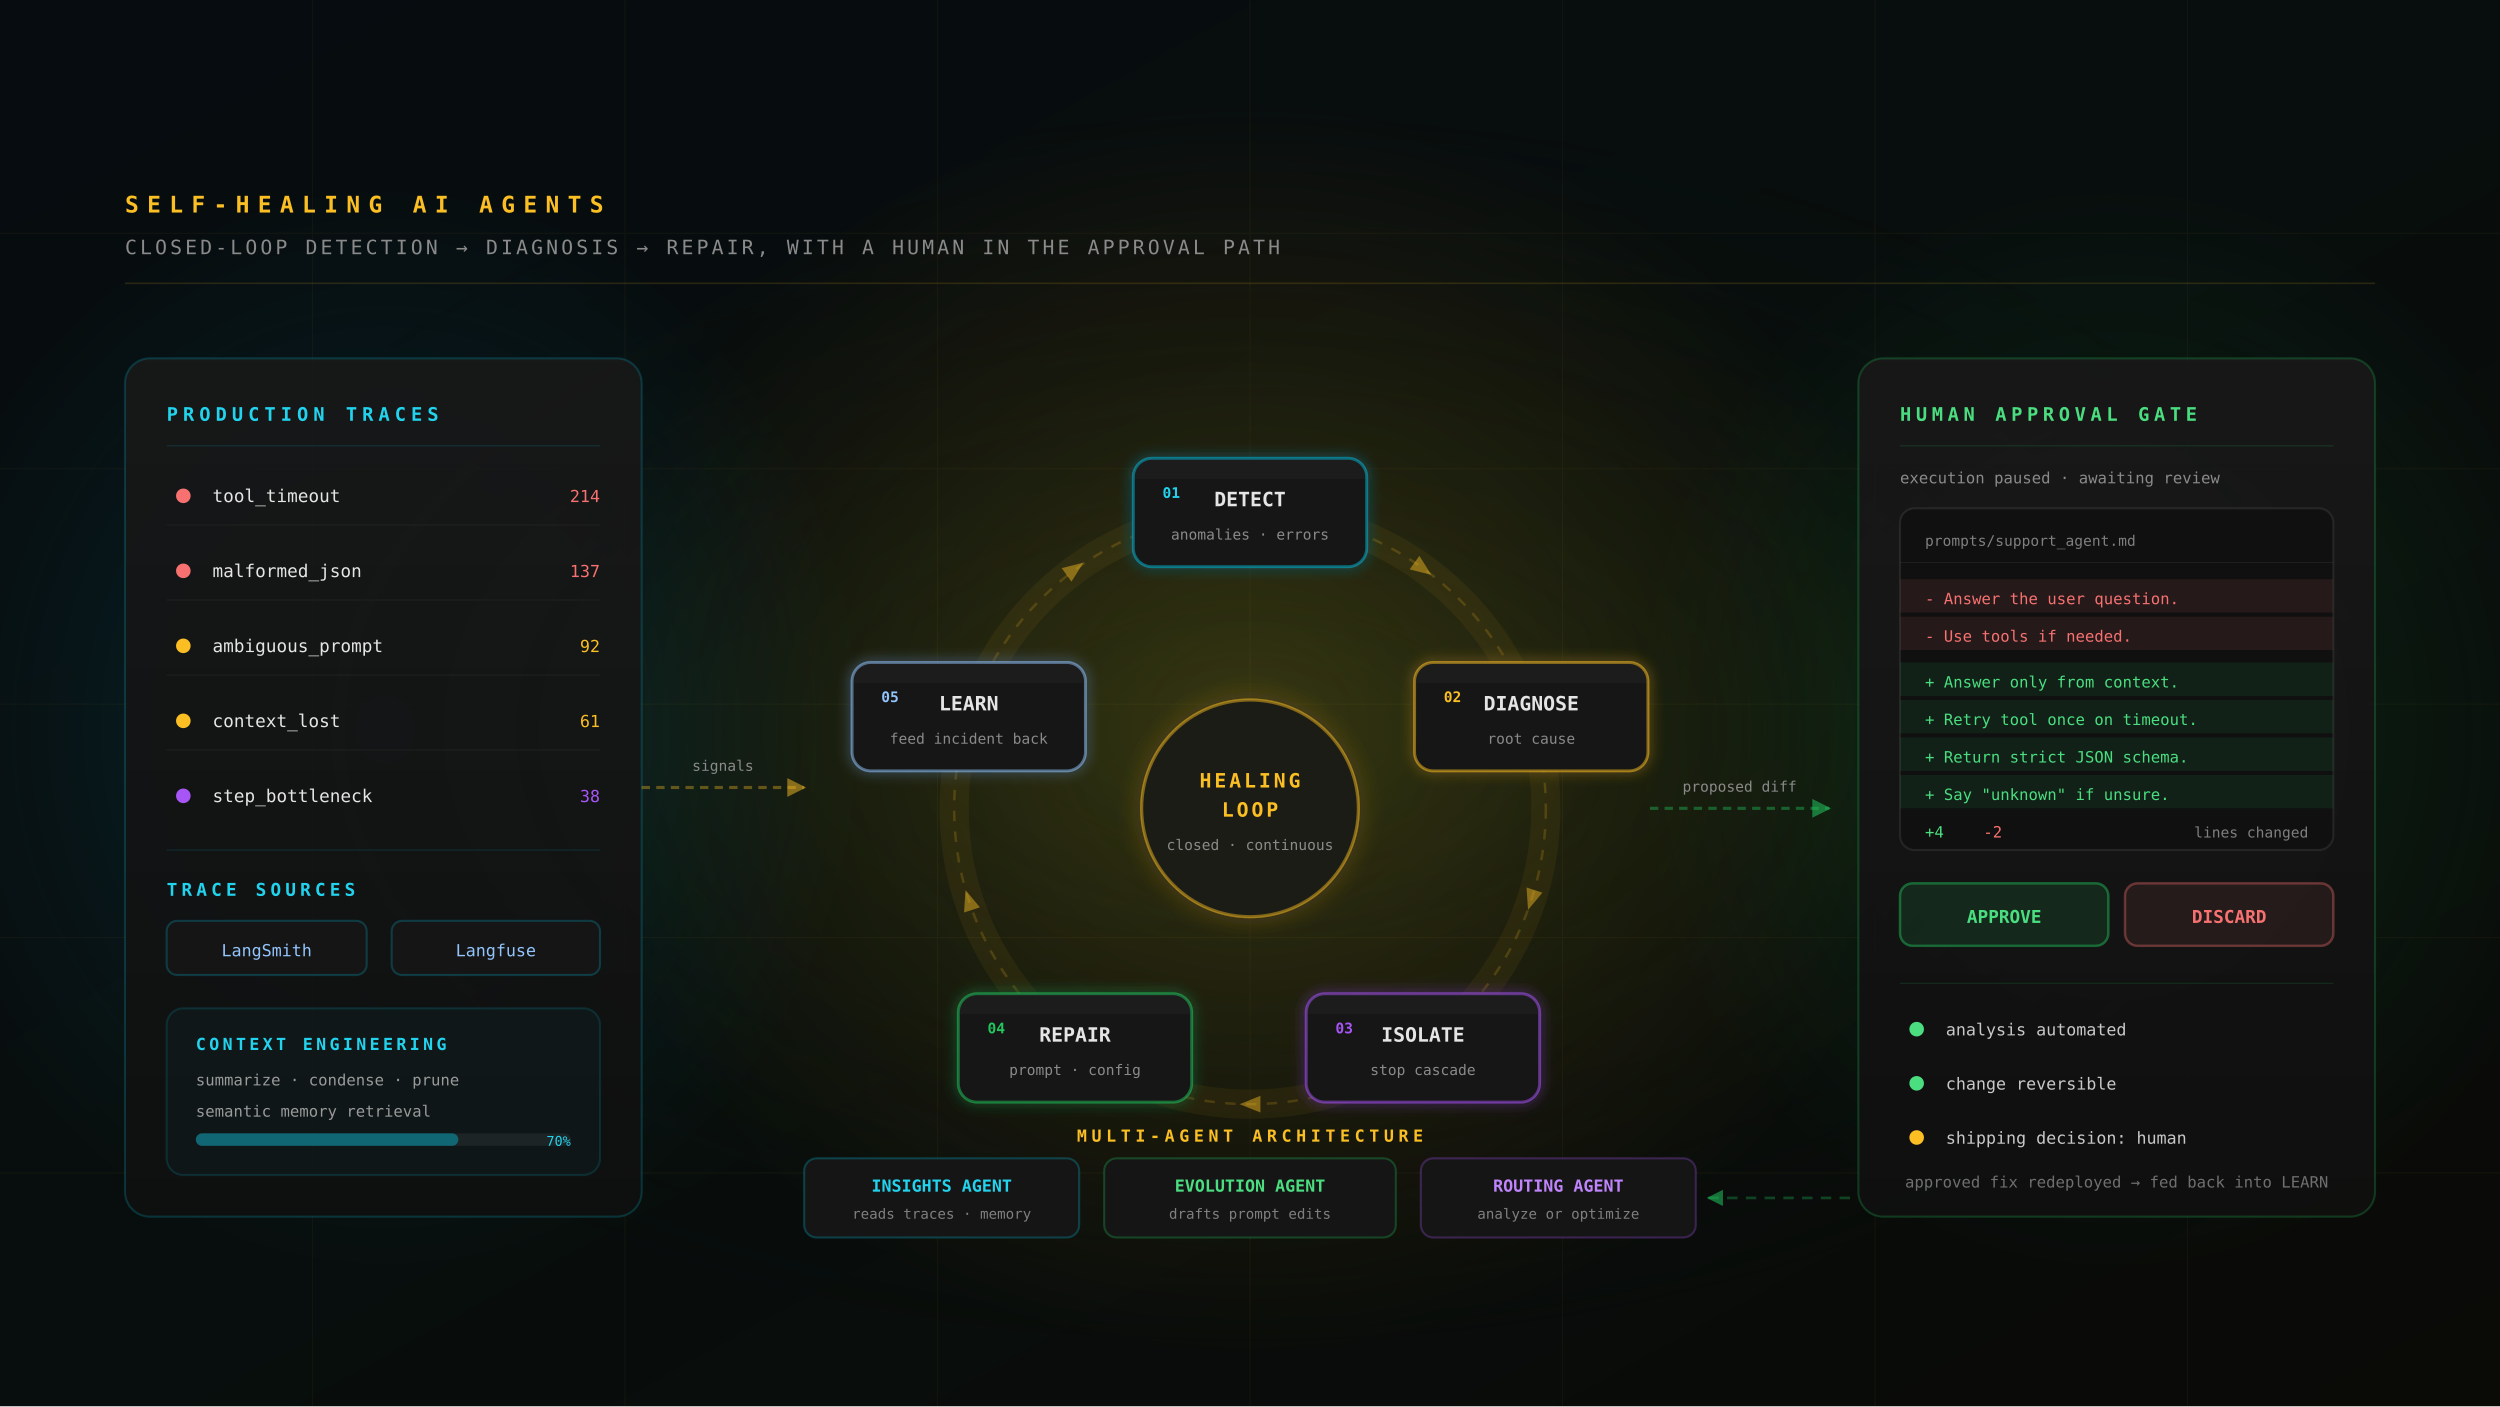
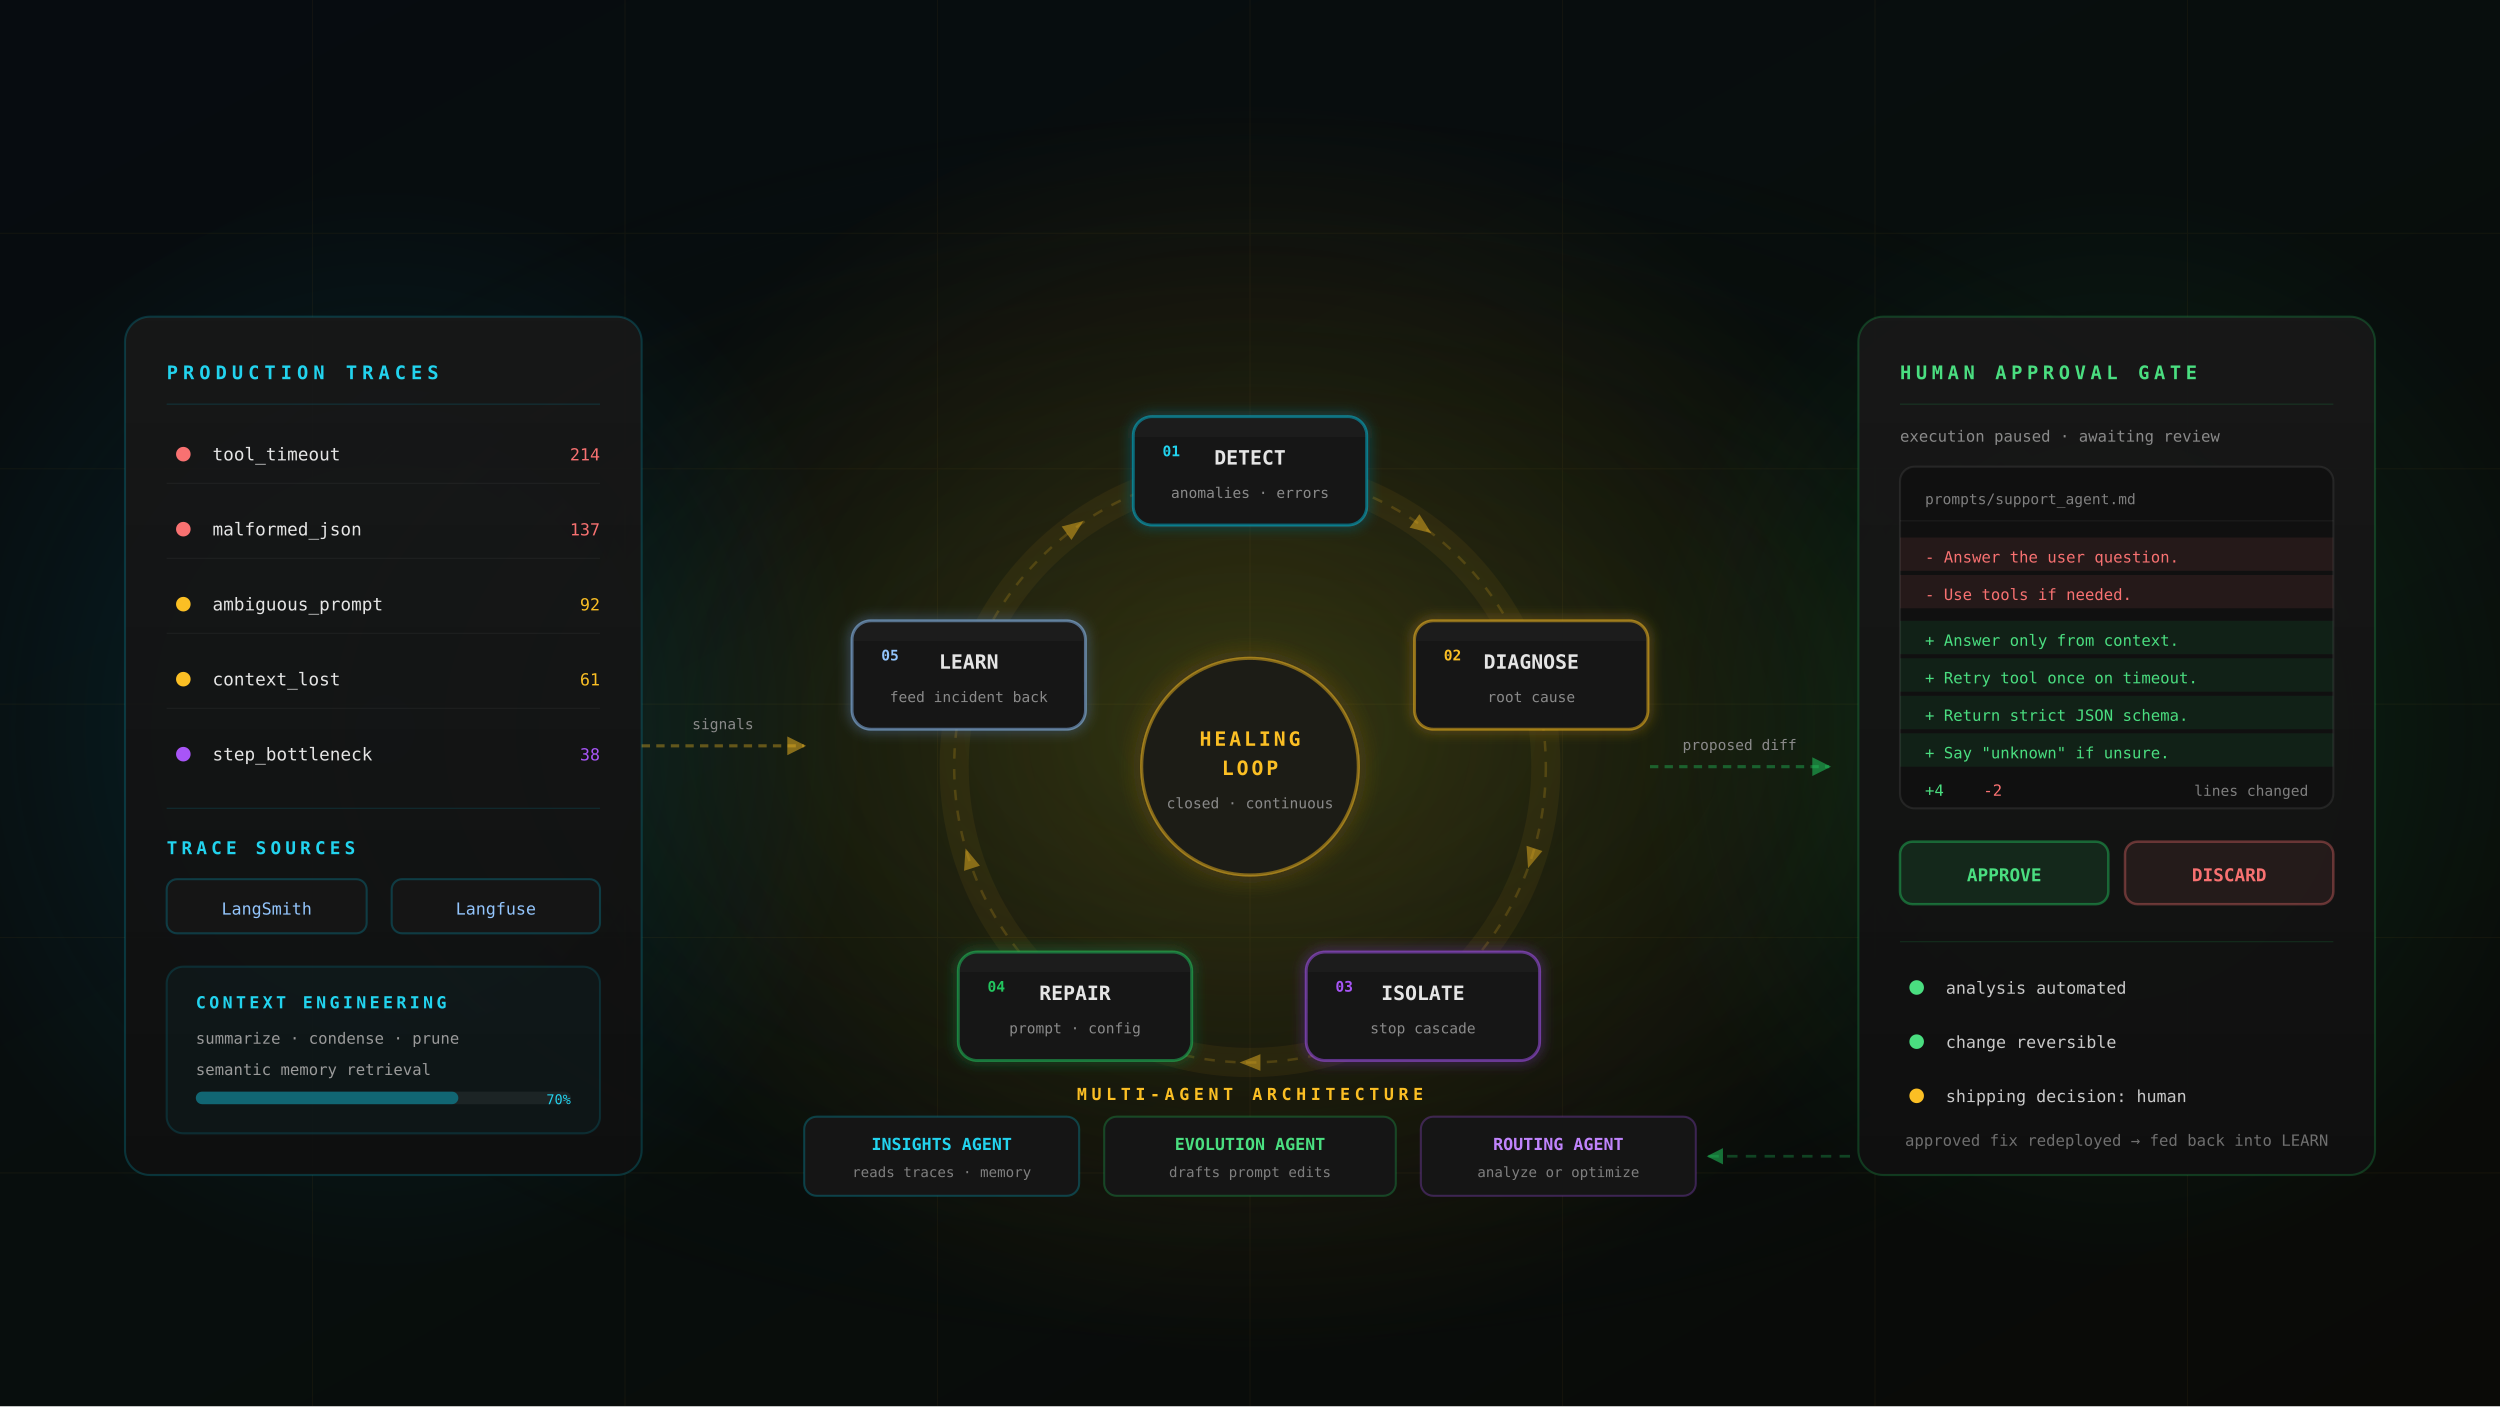
<svg xmlns="http://www.w3.org/2000/svg" viewBox="0 0 1200 675" width="1200" height="675" role="img" aria-label="Self-healing AI agent loop showing detect, diagnose, isolate, repair and learn stages with a human approval gate">
  <defs>
    <linearGradient id="shBg" x1="0%" y1="0%" x2="100%" y2="100%">
      <stop offset="0%" style="stop-color:#070c10" />
      <stop offset="50%" style="stop-color:#080e0d" />
      <stop offset="100%" style="stop-color:#0a0a07" />
    </linearGradient>
    <radialGradient id="shCenterGlow" cx="50%" cy="52%" r="46%">
      <stop offset="0%" style="stop-color:#12210f;stop-opacity:0.85" />
      <stop offset="100%" style="stop-color:#060a08;stop-opacity:0" />
    </radialGradient>
    <radialGradient id="shAmberGlow" cx="50%" cy="50%" r="50%">
      <stop offset="0%" style="stop-color:#fbbf24;stop-opacity:0.16" />
      <stop offset="100%" style="stop-color:#f59e0b;stop-opacity:0" />
    </radialGradient>
    <radialGradient id="shCyanGlow" cx="50%" cy="50%" r="50%">
      <stop offset="0%" style="stop-color:#06b6d4;stop-opacity:0.16" />
      <stop offset="100%" style="stop-color:#0891b2;stop-opacity:0" />
    </radialGradient>
    <radialGradient id="shGreenGlow" cx="50%" cy="50%" r="50%">
      <stop offset="0%" style="stop-color:#22c55e;stop-opacity:0.16" />
      <stop offset="100%" style="stop-color:#16a34a;stop-opacity:0" />
    </radialGradient>
    <linearGradient id="shNodeFill" x1="0%" y1="0%" x2="0%" y2="100%">
      <stop offset="0%" style="stop-color:#1b1b1b" />
      <stop offset="100%" style="stop-color:#131313" />
    </linearGradient>
    <linearGradient id="shPanelFill" x1="0%" y1="0%" x2="0%" y2="100%">
      <stop offset="0%" style="stop-color:#181818;stop-opacity:0.94" />
      <stop offset="100%" style="stop-color:#0f0f0f;stop-opacity:0.94" />
    </linearGradient>
    <filter id="shGlow" x="-60%" y="-60%" width="220%" height="220%">
      <feGaussianBlur stdDeviation="3" result="b" />
      <feMerge>
        <feMergeNode in="b" />
        <feMergeNode in="SourceGraphic" />
      </feMerge>
    </filter>
    <filter id="shSoftGlow" x="-60%" y="-60%" width="220%" height="220%">
      <feGaussianBlur stdDeviation="5" result="b" />
      <feMerge>
        <feMergeNode in="b" />
        <feMergeNode in="SourceGraphic" />
      </feMerge>
    </filter>
    <marker id="shArrow" viewBox="0 0 10 10" refX="9" refY="5" markerWidth="6" markerHeight="6" orient="auto-start-reverse">
      <path d="M 0 0 L 10 5 L 0 10 z" fill="rgba(251,191,36,0.5)" />
    </marker>
    <marker id="shArrowGreen" viewBox="0 0 10 10" refX="9" refY="5" markerWidth="6" markerHeight="6" orient="auto-start-reverse">
      <path d="M 0 0 L 10 5 L 0 10 z" fill="rgba(34,197,94,0.55)" />
    </marker>
  </defs>
  <rect width="1200" height="675" fill="url(#shBg)" />
  <rect width="1200" height="675" fill="url(#shCenterGlow)" />
  <ellipse cx="600" cy="350" rx="330" ry="300" fill="url(#shAmberGlow)" />
  <ellipse cx="185" cy="350" rx="230" ry="260" fill="url(#shCyanGlow)" />
  <ellipse cx="1015" cy="350" rx="230" ry="260" fill="url(#shGreenGlow)" />
  <g opacity="0.045" stroke="#fbbf24" stroke-width="0.5">
    <line x1="0" y1="112" x2="1200" y2="112" />
    <line x1="0" y1="225" x2="1200" y2="225" />
    <line x1="0" y1="338" x2="1200" y2="338" />
    <line x1="0" y1="450" x2="1200" y2="450" />
    <line x1="0" y1="563" x2="1200" y2="563" />
    <line x1="150" y1="0" x2="150" y2="675" />
    <line x1="300" y1="0" x2="300" y2="675" />
    <line x1="450" y1="0" x2="450" y2="675" />
    <line x1="600" y1="0" x2="600" y2="675" />
    <line x1="750" y1="0" x2="750" y2="675" />
    <line x1="900" y1="0" x2="900" y2="675" />
    <line x1="1050" y1="0" x2="1050" y2="675" />
  </g>
-   <g transform="translate(0,40)">
-     <text x="60" y="62" fill="#fbbf24" font-size="11" font-family="monospace" font-weight="700" letter-spacing="4">SELF-HEALING AI AGENTS</text>
-     <text x="60" y="82" fill="#8a8a8a" font-size="9.5" font-family="monospace" letter-spacing="1.5">CLOSED-LOOP DETECTION → DIAGNOSIS → REPAIR, WITH A HUMAN IN THE APPROVAL PATH</text>
-     <line x1="60" y1="96" x2="1140" y2="96" stroke="rgba(251,191,36,0.14)" stroke-width="0.75" />
+   <g transform="translate(0,20)">
    <rect x="60" y="132" width="248" height="412" rx="12" fill="url(#shPanelFill)" stroke="rgba(6,182,212,0.22)" stroke-width="1" />
    <text x="80" y="162" fill="#22d3ee" font-size="9" font-family="monospace" font-weight="700" letter-spacing="2.4">PRODUCTION TRACES</text>
    <line x1="80" y1="174" x2="288" y2="174" stroke="rgba(6,182,212,0.16)" stroke-width="0.6" />
    <g font-family="monospace">
      <circle cx="88" cy="198" r="3.5" fill="#f87171" />
      <text x="102" y="201" fill="#e5e5e5" font-size="8.5">tool_timeout</text>
      <text x="288" y="201" fill="#f87171" font-size="8" text-anchor="end">214</text>
      <line x1="80" y1="212" x2="288" y2="212" stroke="rgba(255,255,255,0.05)" stroke-width="0.5" />
      <circle cx="88" cy="234" r="3.5" fill="#f87171" />
      <text x="102" y="237" fill="#e5e5e5" font-size="8.5">malformed_json</text>
      <text x="288" y="237" fill="#f87171" font-size="8" text-anchor="end">137</text>
      <line x1="80" y1="248" x2="288" y2="248" stroke="rgba(255,255,255,0.05)" stroke-width="0.5" />
      <circle cx="88" cy="270" r="3.5" fill="#fbbf24" />
      <text x="102" y="273" fill="#e5e5e5" font-size="8.5">ambiguous_prompt</text>
      <text x="288" y="273" fill="#fbbf24" font-size="8" text-anchor="end">92</text>
      <line x1="80" y1="284" x2="288" y2="284" stroke="rgba(255,255,255,0.05)" stroke-width="0.5" />
      <circle cx="88" cy="306" r="3.5" fill="#fbbf24" />
      <text x="102" y="309" fill="#e5e5e5" font-size="8.5">context_lost</text>
      <text x="288" y="309" fill="#fbbf24" font-size="8" text-anchor="end">61</text>
      <line x1="80" y1="320" x2="288" y2="320" stroke="rgba(255,255,255,0.05)" stroke-width="0.5" />
      <circle cx="88" cy="342" r="3.5" fill="#a855f7" />
      <text x="102" y="345" fill="#e5e5e5" font-size="8.5">step_bottleneck</text>
      <text x="288" y="345" fill="#a855f7" font-size="8" text-anchor="end">38</text>
    </g>
    <line x1="80" y1="368" x2="288" y2="368" stroke="rgba(6,182,212,0.14)" stroke-width="0.6" />
    <text x="80" y="390" fill="#22d3ee" font-size="8.5" font-family="monospace" font-weight="700" letter-spacing="2">TRACE SOURCES</text>
    <rect x="80" y="402" width="96" height="26" rx="5" fill="#151515" stroke="rgba(6,182,212,0.25)" stroke-width="1" />
    <text x="128" y="419" fill="#93c5fd" font-size="8" font-family="monospace" text-anchor="middle">LangSmith</text>
    <rect x="188" y="402" width="100" height="26" rx="5" fill="#151515" stroke="rgba(6,182,212,0.25)" stroke-width="1" />
    <text x="238" y="419" fill="#93c5fd" font-size="8" font-family="monospace" text-anchor="middle">Langfuse</text>
    <rect x="80" y="444" width="208" height="80" rx="8" fill="rgba(6,182,212,0.04)" stroke="rgba(6,182,212,0.16)" stroke-width="1" />
    <text x="94" y="464" fill="#22d3ee" font-size="8" font-family="monospace" font-weight="700" letter-spacing="1.6">CONTEXT ENGINEERING</text>
    <text x="94" y="481" fill="#9a9a9a" font-size="7.5" font-family="monospace">summarize · condense · prune</text>
    <text x="94" y="496" fill="#9a9a9a" font-size="7.5" font-family="monospace">semantic memory retrieval</text>
    <rect x="94" y="504" width="180" height="6" rx="3" fill="rgba(255,255,255,0.06)" />
    <rect x="94" y="504" width="126" height="6" rx="3" fill="rgba(6,182,212,0.45)" />
    <text x="274" y="510" fill="#22d3ee" font-size="6.5" font-family="monospace" text-anchor="end">70%</text>
    <path d="M 308 338 L 386 338" stroke="rgba(251,191,36,0.35)" stroke-width="1.5" stroke-dasharray="4,3" fill="none" marker-end="url(#shArrow)" />
    <text x="347" y="330" fill="#8a8a8a" font-size="7" font-family="monospace" text-anchor="middle">signals</text>
    <circle cx="600" cy="348" r="142" fill="none" stroke="rgba(251,191,36,0.18)" stroke-width="1.2" stroke-dasharray="5,5" />
    <circle cx="600" cy="348" r="142" fill="none" stroke="rgba(251,191,36,0.06)" stroke-width="14" />
    <g fill="rgba(251,191,36,0.45)">
      <path d="M -5 -4 L 5 0 L -5 4 Z" transform="translate(683,233) rotate(36)" />
      <path d="M -5 -4 L 5 0 L -5 4 Z" transform="translate(735,392) rotate(108)" />
      <path d="M -5 -4 L 5 0 L -5 4 Z" transform="translate(600,490) rotate(180)" />
      <path d="M -5 -4 L 5 0 L -5 4 Z" transform="translate(465,392) rotate(252)" />
      <path d="M -5 -4 L 5 0 L -5 4 Z" transform="translate(516,233) rotate(324)" />
    </g>
    <g filter="url(#shSoftGlow)">
      <circle cx="600" cy="348" r="52" fill="#141712" stroke="rgba(251,191,36,0.45)" stroke-width="1.5" />
      <circle cx="600" cy="348" r="52" fill="rgba(251,191,36,0.04)" />
    </g>
    <text x="600" y="338" fill="#fbbf24" font-size="9.5" font-family="monospace" font-weight="700" text-anchor="middle" letter-spacing="1.4">HEALING</text>
    <text x="600" y="352" fill="#fbbf24" font-size="9.5" font-family="monospace" font-weight="700" text-anchor="middle" letter-spacing="1.4">LOOP</text>
    <text x="600" y="368" fill="#8a8a8a" font-size="7" font-family="monospace" text-anchor="middle">closed · continuous</text>
    <g filter="url(#shGlow)">
      <rect x="544" y="180" width="112" height="52" rx="9" fill="url(#shNodeFill)" stroke="rgba(6,182,212,0.5)" stroke-width="1.4" />
    </g>
    <text x="558" y="199" fill="#22d3ee" font-size="7" font-family="monospace" font-weight="700">01</text>
    <text x="600" y="203" fill="#e5e5e5" font-size="9.5" font-family="monospace" font-weight="700" text-anchor="middle">DETECT</text>
    <text x="600" y="219" fill="#8a8a8a" font-size="7" font-family="monospace" text-anchor="middle">anomalies · errors</text>
    <g filter="url(#shGlow)">
      <rect x="679" y="278" width="112" height="52" rx="9" fill="url(#shNodeFill)" stroke="rgba(251,191,36,0.5)" stroke-width="1.4" />
    </g>
    <text x="693" y="297" fill="#fbbf24" font-size="7" font-family="monospace" font-weight="700">02</text>
    <text x="735" y="301" fill="#e5e5e5" font-size="9.5" font-family="monospace" font-weight="700" text-anchor="middle">DIAGNOSE</text>
    <text x="735" y="317" fill="#8a8a8a" font-size="7" font-family="monospace" text-anchor="middle">root cause</text>
    <g filter="url(#shGlow)">
      <rect x="627" y="437" width="112" height="52" rx="9" fill="url(#shNodeFill)" stroke="rgba(168,85,247,0.5)" stroke-width="1.4" />
    </g>
    <text x="641" y="456" fill="#a855f7" font-size="7" font-family="monospace" font-weight="700">03</text>
    <text x="683" y="460" fill="#e5e5e5" font-size="9.5" font-family="monospace" font-weight="700" text-anchor="middle">ISOLATE</text>
    <text x="683" y="476" fill="#8a8a8a" font-size="7" font-family="monospace" text-anchor="middle">stop cascade</text>
    <g filter="url(#shGlow)">
      <rect x="460" y="437" width="112" height="52" rx="9" fill="url(#shNodeFill)" stroke="rgba(34,197,94,0.5)" stroke-width="1.4" />
    </g>
    <text x="474" y="456" fill="#22c55e" font-size="7" font-family="monospace" font-weight="700">04</text>
    <text x="516" y="460" fill="#e5e5e5" font-size="9.5" font-family="monospace" font-weight="700" text-anchor="middle">REPAIR</text>
    <text x="516" y="476" fill="#8a8a8a" font-size="7" font-family="monospace" text-anchor="middle">prompt · config</text>
    <g filter="url(#shGlow)">
      <rect x="409" y="278" width="112" height="52" rx="9" fill="url(#shNodeFill)" stroke="rgba(147,197,253,0.5)" stroke-width="1.4" />
    </g>
    <text x="423" y="297" fill="#93c5fd" font-size="7" font-family="monospace" font-weight="700">05</text>
    <text x="465" y="301" fill="#e5e5e5" font-size="9.5" font-family="monospace" font-weight="700" text-anchor="middle">LEARN</text>
    <text x="465" y="317" fill="#8a8a8a" font-size="7" font-family="monospace" text-anchor="middle">feed incident back</text>
    <text x="600" y="508" fill="#fbbf24" font-size="8" font-family="monospace" font-weight="700" text-anchor="middle" letter-spacing="2.2">MULTI-AGENT ARCHITECTURE</text>
    <rect x="386" y="516" width="132" height="38" rx="6" fill="#151515" stroke="rgba(6,182,212,0.28)" stroke-width="1" />
    <text x="452" y="532" fill="#22d3ee" font-size="8" font-family="monospace" font-weight="700" text-anchor="middle">INSIGHTS AGENT</text>
    <text x="452" y="545" fill="#7f7f7f" font-size="6.8" font-family="monospace" text-anchor="middle">reads traces · memory</text>
    <rect x="530" y="516" width="140" height="38" rx="6" fill="#151515" stroke="rgba(34,197,94,0.28)" stroke-width="1" />
    <text x="600" y="532" fill="#4ade80" font-size="8" font-family="monospace" font-weight="700" text-anchor="middle">EVOLUTION AGENT</text>
    <text x="600" y="545" fill="#7f7f7f" font-size="6.8" font-family="monospace" text-anchor="middle">drafts prompt edits</text>
    <rect x="682" y="516" width="132" height="38" rx="6" fill="#151515" stroke="rgba(168,85,247,0.28)" stroke-width="1" />
    <text x="748" y="532" fill="#c084fc" font-size="8" font-family="monospace" font-weight="700" text-anchor="middle">ROUTING AGENT</text>
    <text x="748" y="545" fill="#7f7f7f" font-size="6.8" font-family="monospace" text-anchor="middle">analyze or optimize</text>
    <path d="M 792 348 L 878 348" stroke="rgba(34,197,94,0.4)" stroke-width="1.5" stroke-dasharray="4,3" fill="none" marker-end="url(#shArrowGreen)" />
    <text x="835" y="340" fill="#8a8a8a" font-size="7" font-family="monospace" text-anchor="middle">proposed diff</text>
    <rect x="892" y="132" width="248" height="412" rx="12" fill="url(#shPanelFill)" stroke="rgba(34,197,94,0.24)" stroke-width="1" />
    <text x="912" y="162" fill="#4ade80" font-size="9" font-family="monospace" font-weight="700" letter-spacing="2.2">HUMAN APPROVAL GATE</text>
    <line x1="912" y1="174" x2="1120" y2="174" stroke="rgba(34,197,94,0.16)" stroke-width="0.6" />
    <text x="912" y="192" fill="#8a8a8a" font-size="7.5" font-family="monospace">execution paused · awaiting review</text>
    <rect x="912" y="204" width="208" height="164" rx="7" fill="#101010" stroke="rgba(255,255,255,0.08)" stroke-width="1" />
    <text x="924" y="222" fill="#7f7f7f" font-size="7" font-family="monospace">prompts/support_agent.md</text>
    <line x1="912" y1="230" x2="1120" y2="230" stroke="rgba(255,255,255,0.06)" stroke-width="0.5" />
    <rect x="912" y="238" width="208" height="16" fill="rgba(248,113,113,0.09)" />
    <text x="924" y="250" fill="#f87171" font-size="7.5" font-family="monospace">- Answer the user question.</text>
    <rect x="912" y="256" width="208" height="16" fill="rgba(248,113,113,0.09)" />
    <text x="924" y="268" fill="#f87171" font-size="7.5" font-family="monospace">- Use tools if needed.</text>
    <rect x="912" y="278" width="208" height="16" fill="rgba(34,197,94,0.1)" />
    <text x="924" y="290" fill="#4ade80" font-size="7.5" font-family="monospace">+ Answer only from context.</text>
    <rect x="912" y="296" width="208" height="16" fill="rgba(34,197,94,0.1)" />
    <text x="924" y="308" fill="#4ade80" font-size="7.5" font-family="monospace">+ Retry tool once on timeout.</text>
    <rect x="912" y="314" width="208" height="16" fill="rgba(34,197,94,0.1)" />
    <text x="924" y="326" fill="#4ade80" font-size="7.5" font-family="monospace">+ Return strict JSON schema.</text>
    <rect x="912" y="332" width="208" height="16" fill="rgba(34,197,94,0.1)" />
    <text x="924" y="344" fill="#4ade80" font-size="7.5" font-family="monospace">+ Say "unknown" if unsure.</text>
    <text x="924" y="362" fill="#4ade80" font-size="7.5" font-family="monospace">+4</text>
    <text x="952" y="362" fill="#f87171" font-size="7.5" font-family="monospace">-2</text>
    <text x="1108" y="362" fill="#7f7f7f" font-size="7" font-family="monospace" text-anchor="end">lines changed</text>
    <rect x="912" y="384" width="100" height="30" rx="6" fill="rgba(34,197,94,0.12)" stroke="rgba(34,197,94,0.45)" stroke-width="1.2" />
    <text x="962" y="403" fill="#4ade80" font-size="8.5" font-family="monospace" font-weight="700" text-anchor="middle">APPROVE</text>
    <rect x="1020" y="384" width="100" height="30" rx="6" fill="rgba(248,113,113,0.08)" stroke="rgba(248,113,113,0.35)" stroke-width="1.2" />
    <text x="1070" y="403" fill="#f87171" font-size="8.5" font-family="monospace" font-weight="700" text-anchor="middle">DISCARD</text>
    <line x1="912" y1="432" x2="1120" y2="432" stroke="rgba(34,197,94,0.14)" stroke-width="0.6" />
    <g font-family="monospace">
      <circle cx="920" cy="454" r="3.5" fill="#4ade80" />
      <text x="934" y="457" fill="#c9c9c9" font-size="8">analysis automated</text>
      <circle cx="920" cy="480" r="3.5" fill="#4ade80" />
      <text x="934" y="483" fill="#c9c9c9" font-size="8">change reversible</text>
      <circle cx="920" cy="506" r="3.5" fill="#fbbf24" />
      <text x="934" y="509" fill="#c9c9c9" font-size="8">shipping decision: human</text>
    </g>
    <path d="M 888 535 L 820 535" stroke="rgba(34,197,94,0.3)" stroke-width="1.3" stroke-dasharray="5,4" fill="none" marker-end="url(#shArrowGreen)" />
    <text x="1016" y="530" fill="#6f6f6f" font-size="7.5" font-family="monospace" text-anchor="middle">approved fix redeployed → fed back into LEARN</text>
  </g>
</svg>
